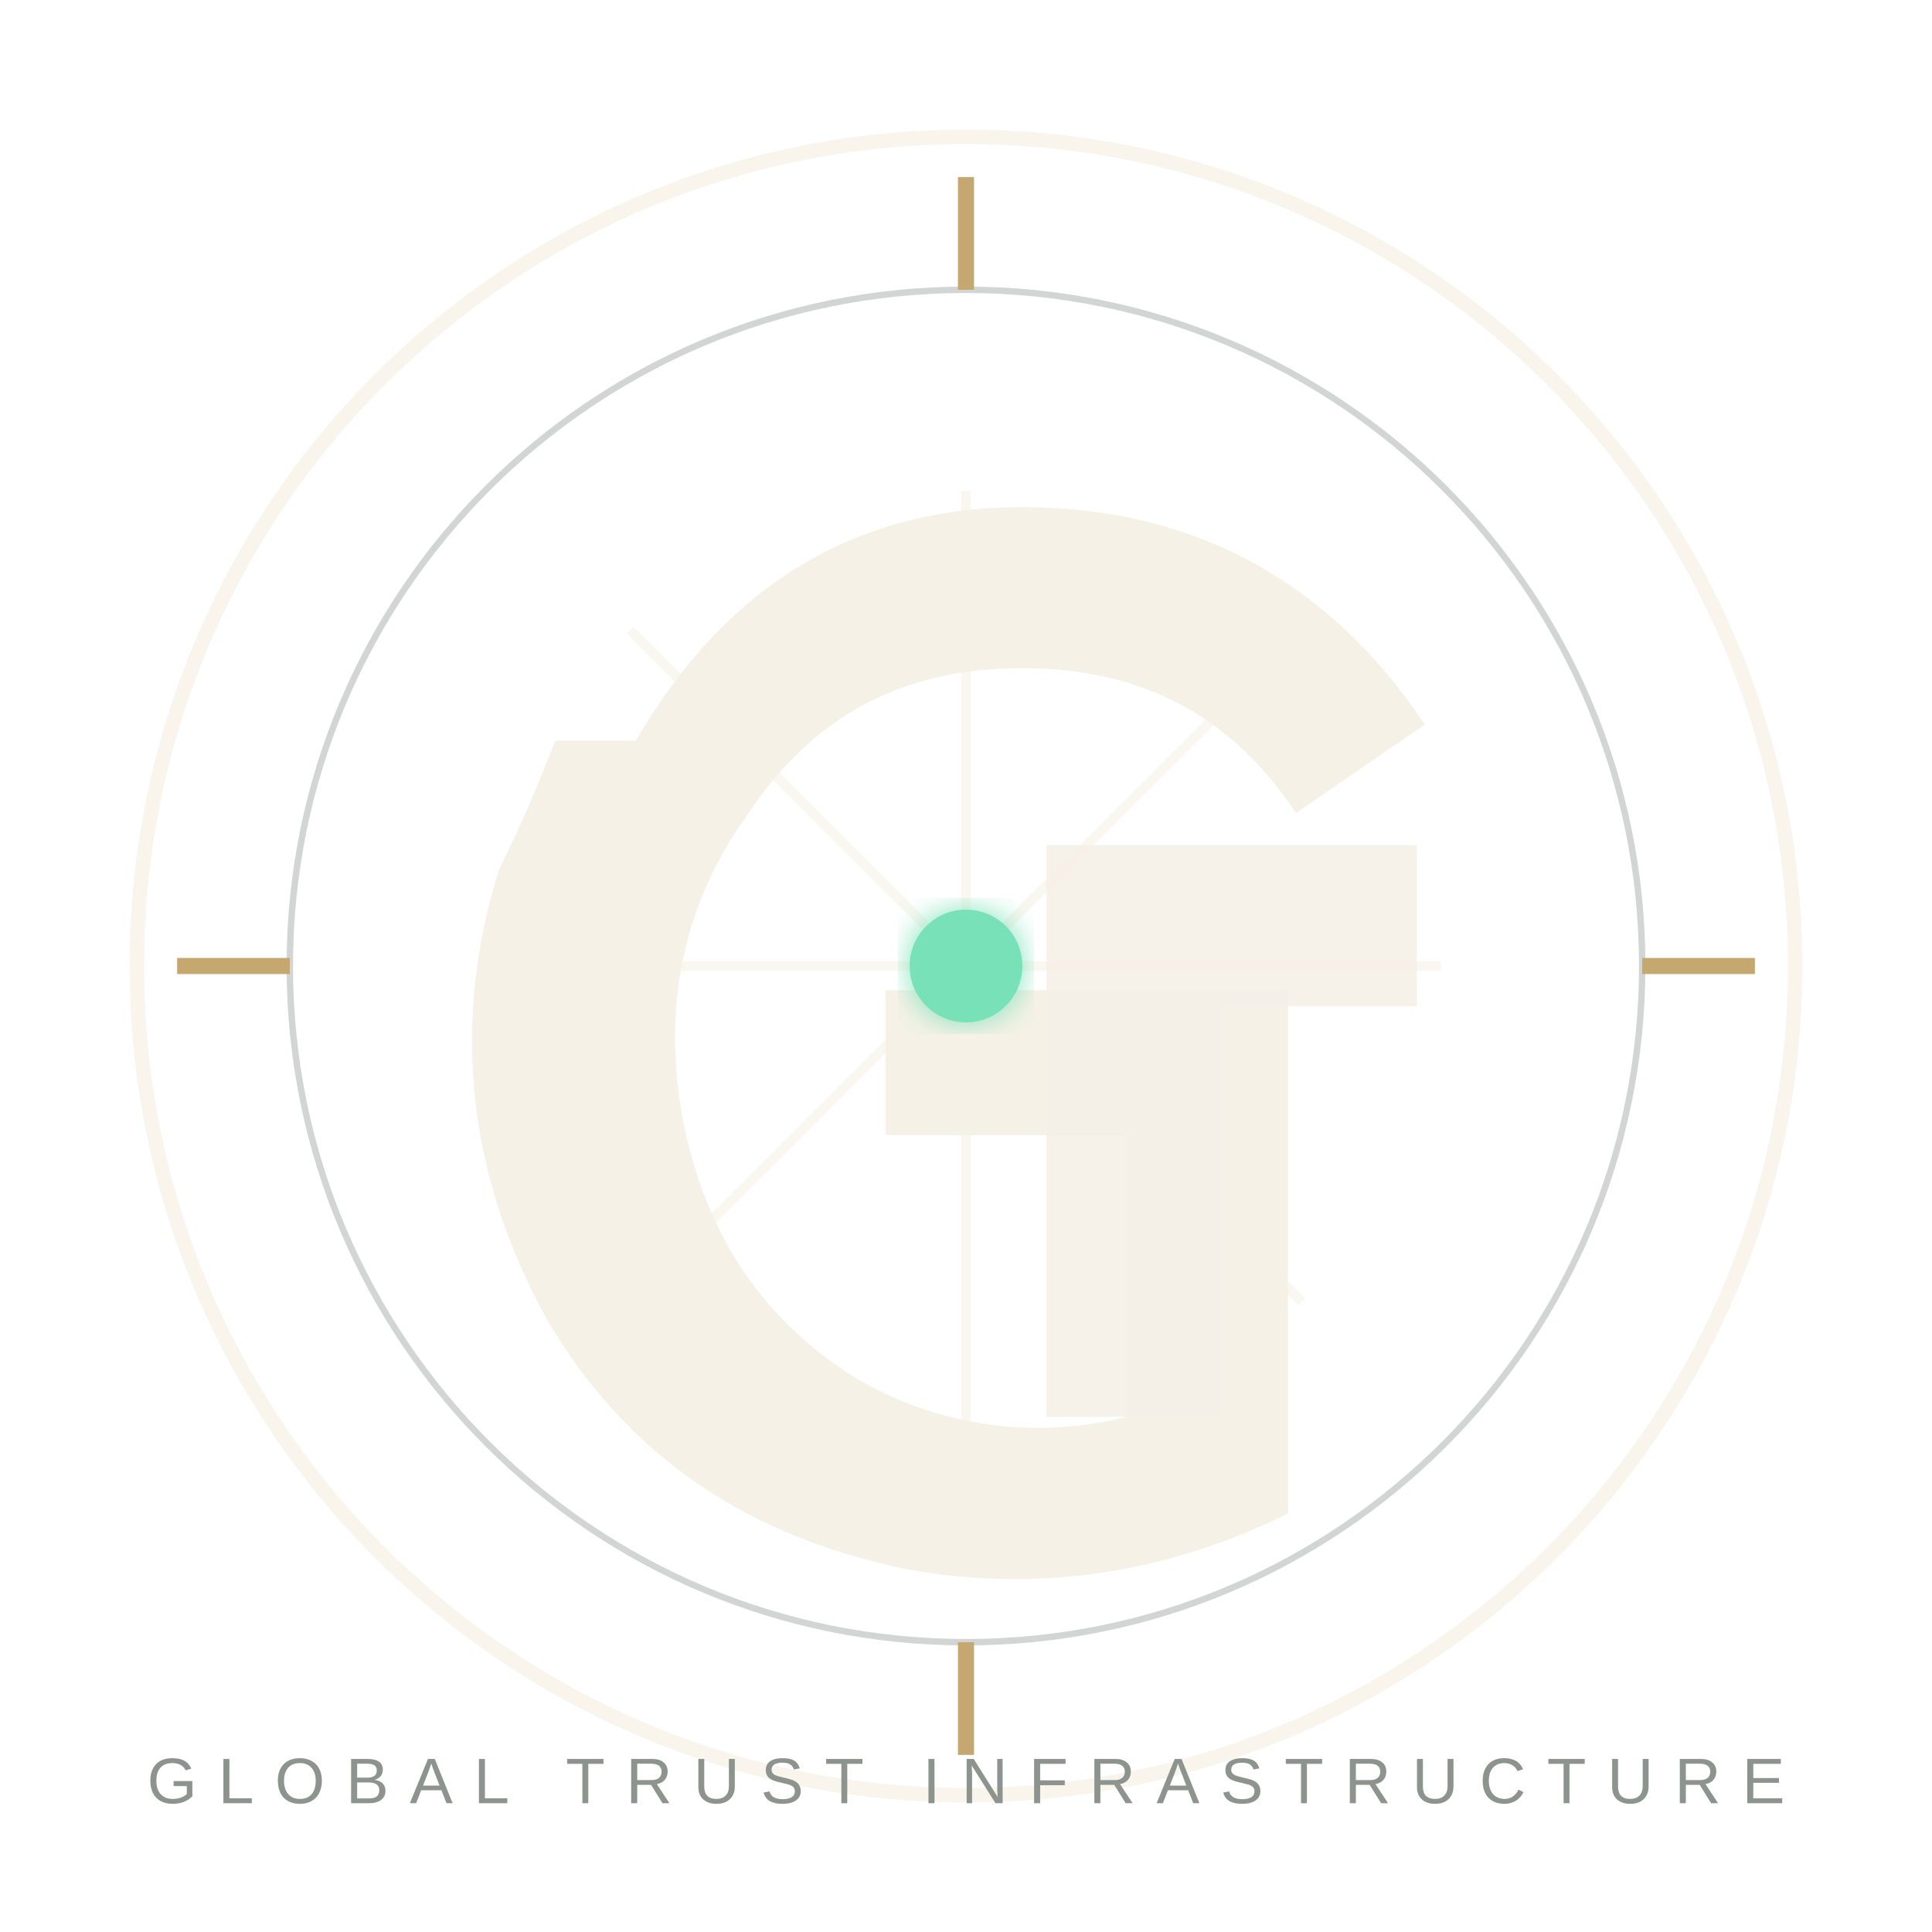
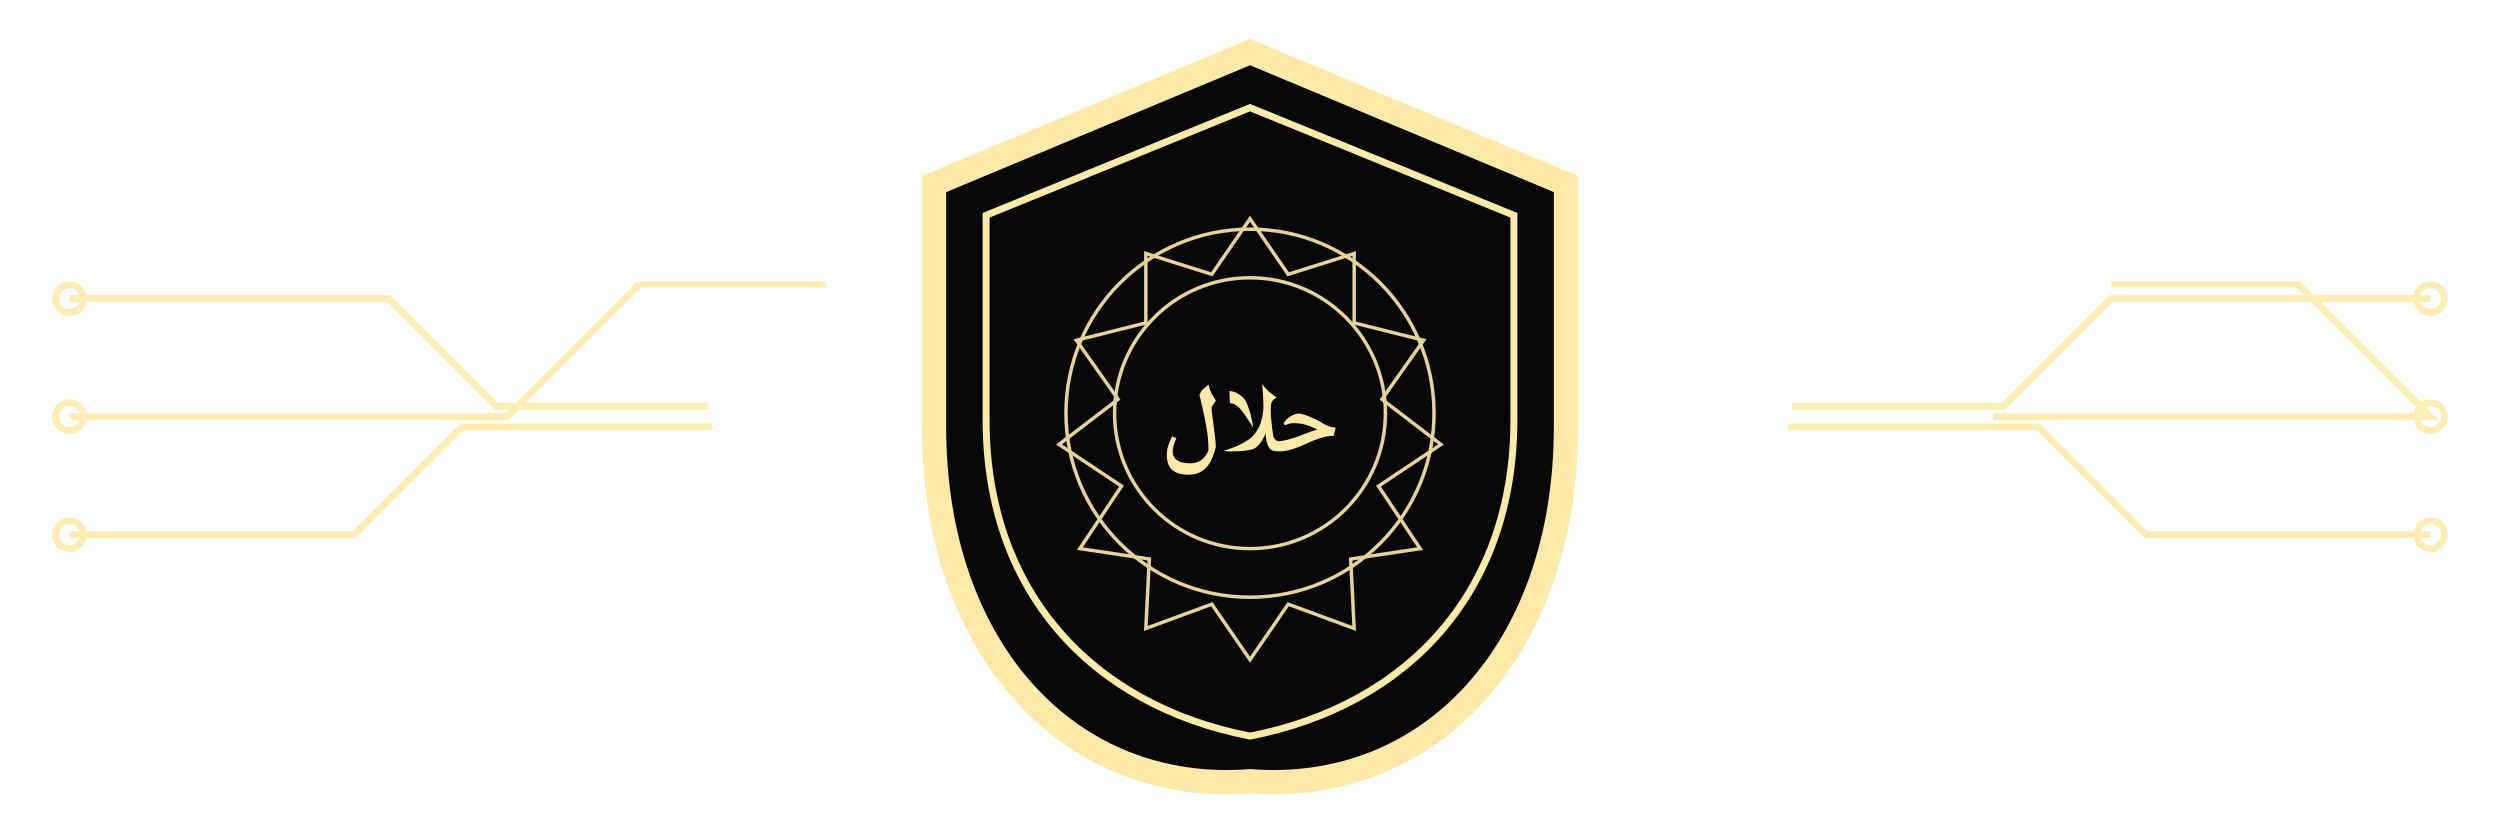
- <svg xmlns="http://www.w3.org/2000/svg" viewBox="0 0 240 240" fill="none">
+ <svg xmlns="http://www.w3.org/2000/svg" viewBox="0 0 720 240" fill="none">
  <defs>
-     <linearGradient id="m" x1="28" y1="26" x2="212" y2="216">
-       <stop stop-color="#F6F1E6" />
-       <stop offset=".46" stop-color="#BFC6C1" />
-       <stop offset=".7" stop-color="#75E1B8" />
-       <stop offset="1" stop-color="#9A8254" />
+     <linearGradient id="g" x1="55" y1="35" x2="665" y2="210">
+       <stop stop-color="#FFE9A8" />
+       <stop offset=".45" stop-color="#C79D45" />
+       <stop offset="1" stop-color="#775114" />
    </linearGradient>
-     <filter id="g">
-       <feGaussianBlur stdDeviation="2" result="b" />
-       <feMerge>
-         <feMergeNode in="b" />
-         <feMergeNode in="SourceGraphic" />
-       </feMerge>
-     </filter>
  </defs>
-   <circle cx="120" cy="120" r="103" stroke="url(#m)" stroke-width="1.8" opacity=".72" />
-   <circle cx="120" cy="120" r="84" stroke="#8B918D" stroke-width=".8" opacity=".38" />
-   <path d="M61 120h118M120 61v118M78.3 78.3l83.4 83.4M161.7 78.3l-83.4 83.4" stroke="url(#m)" stroke-width="1.2" opacity=".58" />
-   <path d="M79 92c11-19 27-29 48-29 21 0 38 9 50 27l-16 11c-8-12-19-18-34-18-15 0-26 6-34 18-8 11-11 24-8 39 3 14 10 24 21 31 10 6 22 8 34 5v-35h-30v-18h50v65c-14 7-30 10-47 7-20-4-35-14-45-31-10-18-12-37-6-56 3-6 5-11 7-16Z" fill="url(#m)" />
-   <path d="M130 105h46v20h-24v51h-22v-71Z" fill="#F5F0E7" opacity=".9" />
-   <circle cx="120" cy="120" r="7" fill="#78E1B8" filter="url(#g)" />
-   <path d="M120 22v14M120 204v14M22 120h14M204 120h14" stroke="#C5A86F" stroke-width="2" />
-   <text x="120" y="224" text-anchor="middle" fill="#8D938F" font-family="Arial,sans-serif" font-size="8" letter-spacing="2.6">GLOBAL TRUST INFRASTRUCTURE</text>
+   <g stroke="url(#g)" stroke-width="2" opacity=".85">
+     <path d="M20 120h126l38-38h54M20 86h92l31 31h61M20 154h82l31-31h72M574 120h126l-38-38h-54M700 86h-92l-31 31h-61M700 154h-82l-31-31h-72" />
+     <circle cx="20" cy="120" r="4" />
+     <circle cx="20" cy="86" r="4" />
+     <circle cx="20" cy="154" r="4" />
+     <circle cx="700" cy="120" r="4" />
+     <circle cx="700" cy="86" r="4" />
+     <circle cx="700" cy="154" r="4" />
+   </g>
+   <path d="M360 15 451 53v70c0 64-39 106-91 102-52 4-91-38-91-102V53L360 15Z" fill="#070707" stroke="url(#g)" stroke-width="7" />
+   <path d="M360 31 436 62v59c0 49-30 82-76 91-46-9-76-42-76-91V62L360 31Z" stroke="url(#g)" stroke-width="2" />
+   <g stroke="url(#g)" fill="none" opacity=".9">
+     <circle cx="360" cy="119" r="53" />
+     <circle cx="360" cy="119" r="39" />
+     <path d="M360 63 371 79 390 73 390 93 410 98 398 115 415 128 397 140 409 158 389 161 390 181 371 174 360 190 349 174 330 181 331 161 311 158 323 140 305 128 322 115 310 98 330 93 330 73 349 79Z" />
+   </g>
+   <text x="360" y="130" text-anchor="middle" fill="url(#g)" font-family="Amiri, serif" font-size="28" font-weight="700">حلال</text>
</svg>
